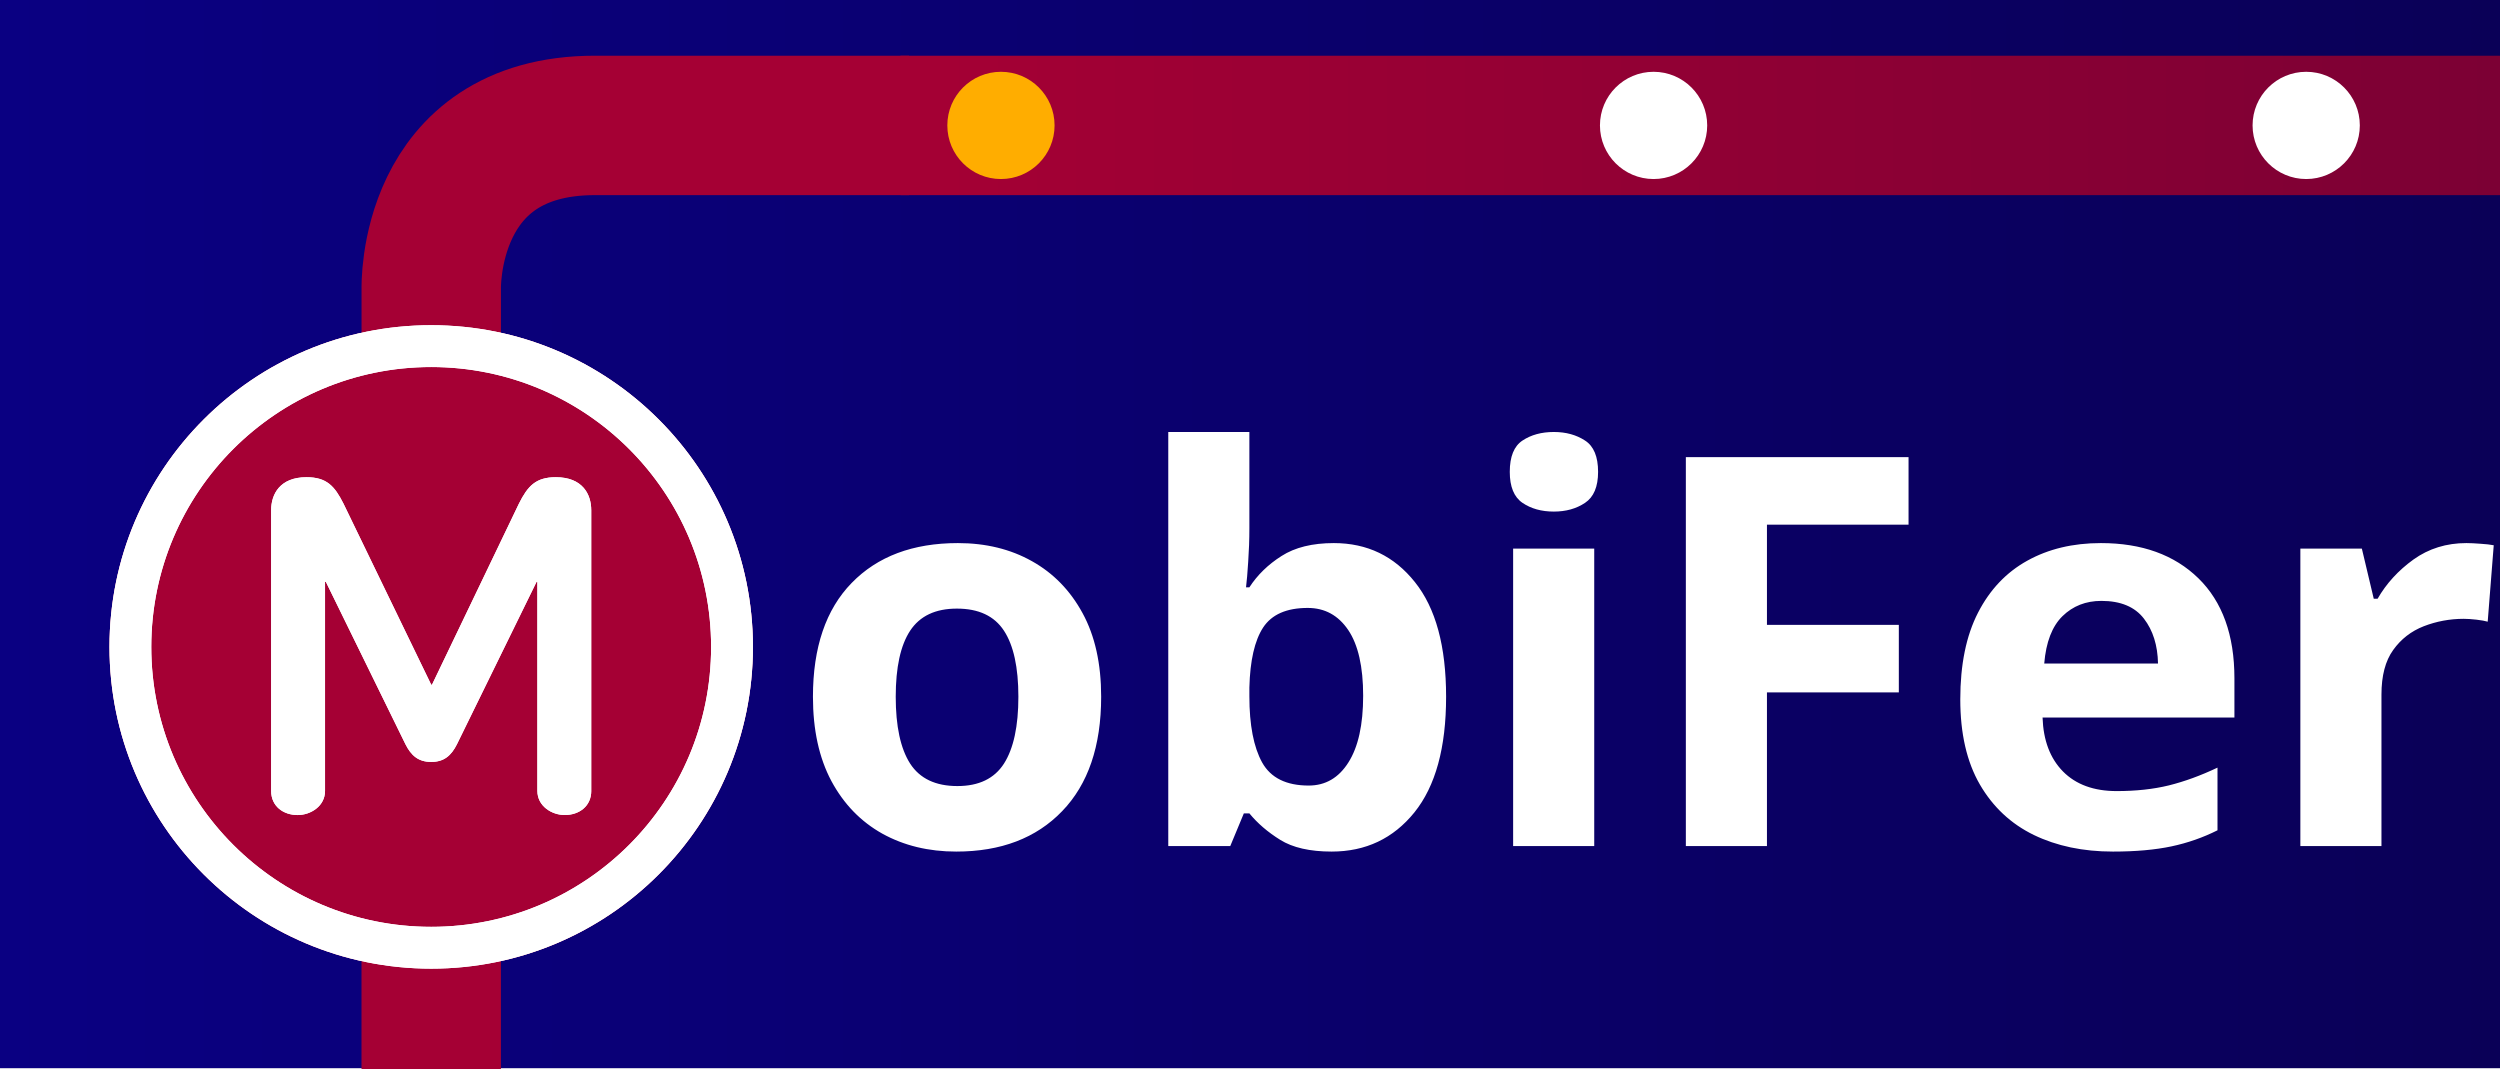
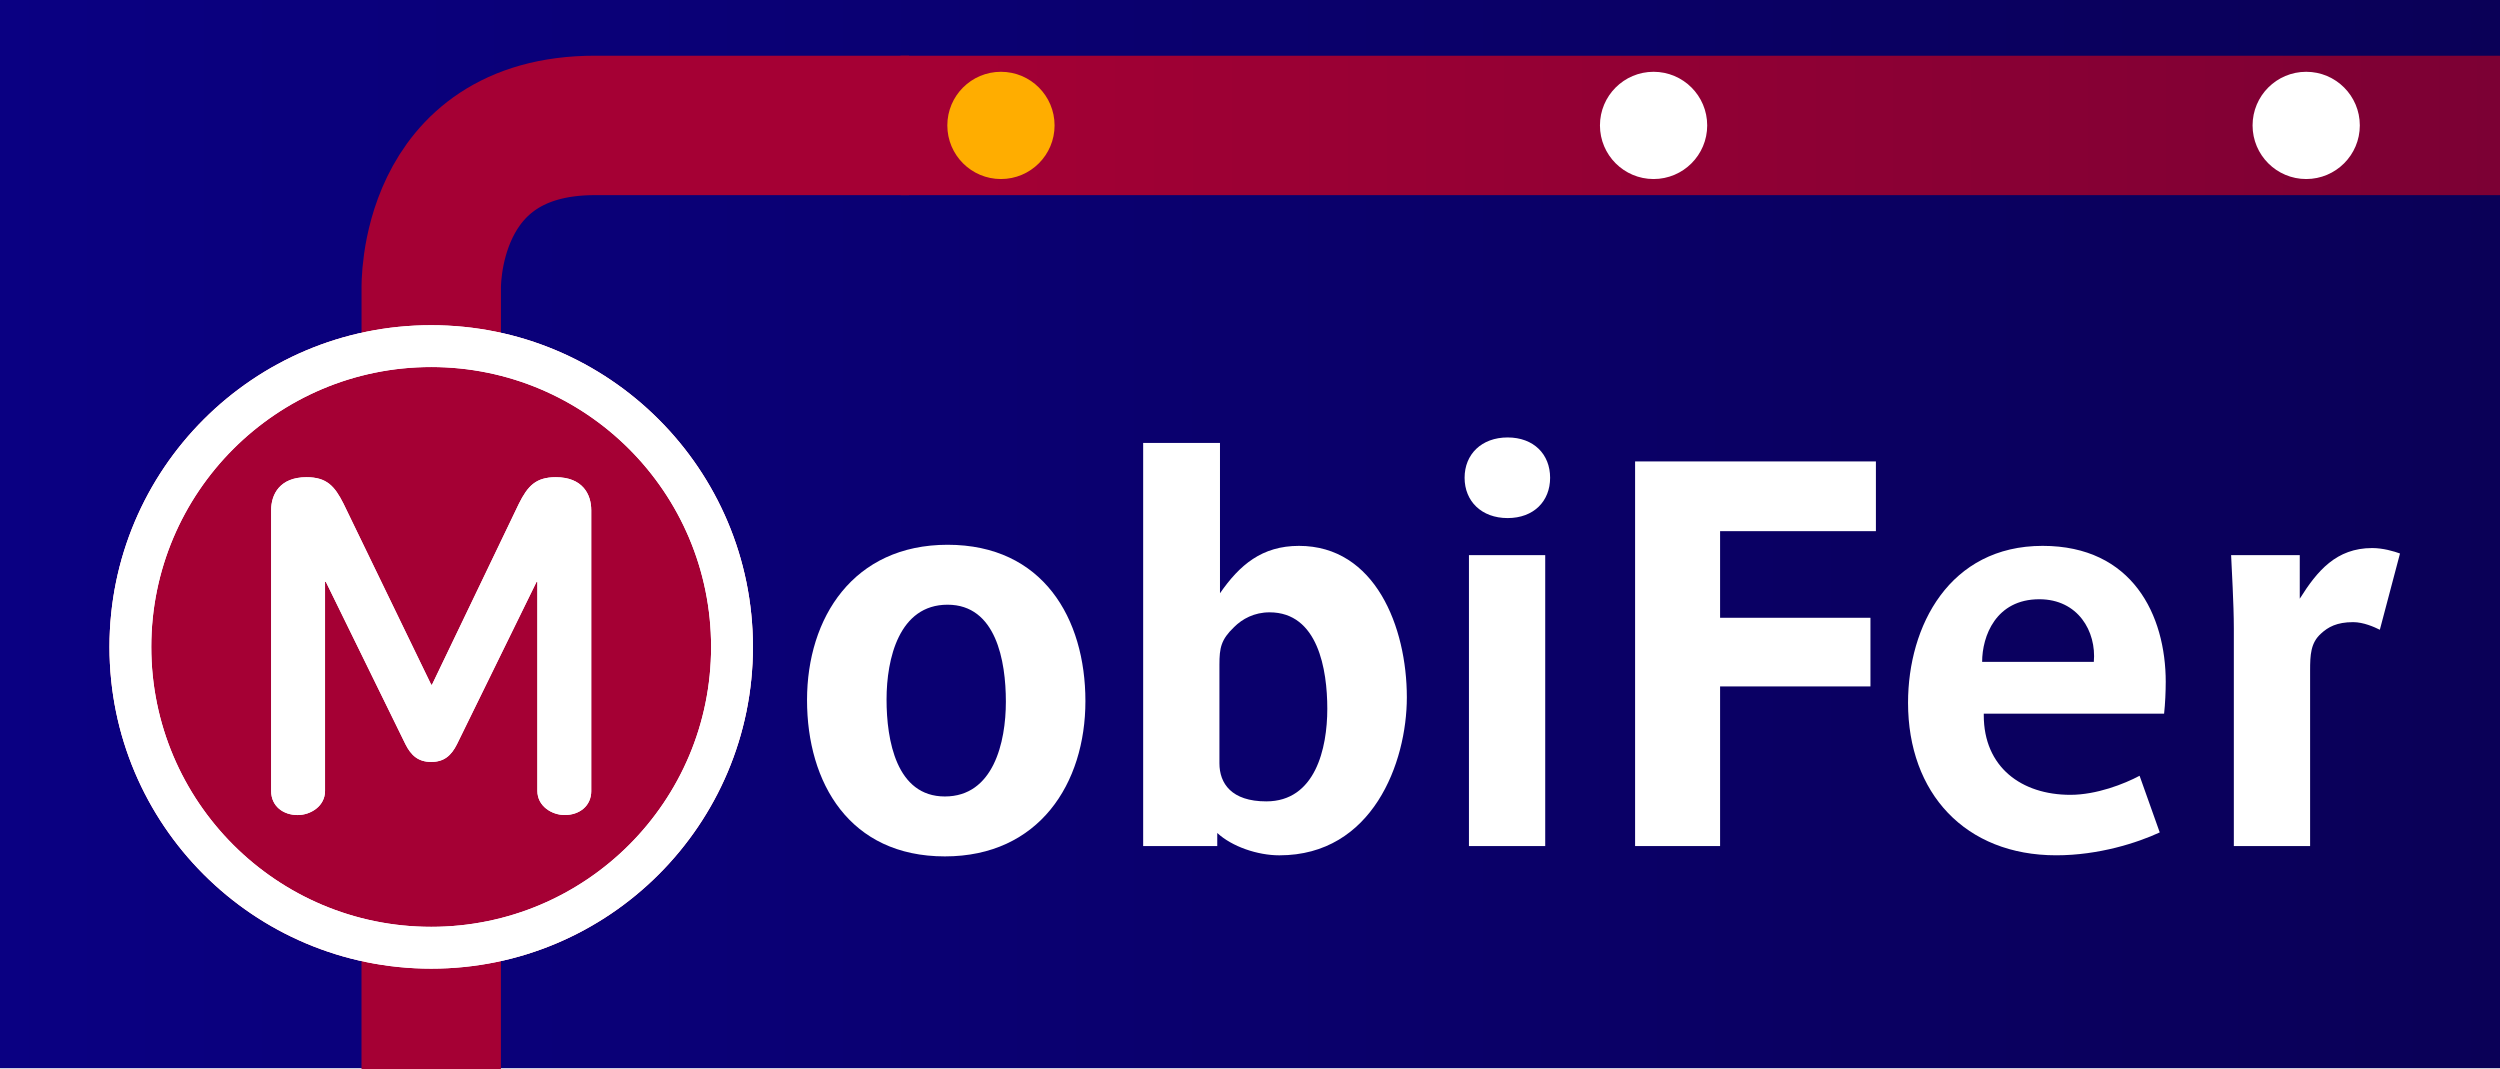
<svg xmlns="http://www.w3.org/2000/svg" xmlns:xlink="http://www.w3.org/1999/xlink" width="233.115mm" height="99.6mm" viewBox="0 0 233.115 99.6" version="1.1" id="svg5" xml:space="preserve">
  <defs id="defs2">
    <linearGradient id="linearGradient8970">
      <stop style="stop-color:#a50034;stop-opacity:1;" offset="0" id="stop8966" />
      <stop style="stop-color:#7a0034;stop-opacity:1;" offset="1" id="stop8968" />
    </linearGradient>
    <linearGradient id="linearGradient3501">
      <stop style="stop-color:#0a0082;stop-opacity:1;" offset="0" id="stop3497" />
      <stop style="stop-color:#0a0057;stop-opacity:1;" offset="1" id="stop3499" />
    </linearGradient>
    <linearGradient xlink:href="#linearGradient3501" id="linearGradient3503" x1="16.669" y1="59.616" x2="249.784" y2="59.616" gradientUnits="userSpaceOnUse" />
    <filter style="color-interpolation-filters:sRGB;" id="filter6085" x="-0.162" y="-0.614" width="1.404" height="2.536">
      <feFlood flood-opacity="0.498" flood-color="rgb(0,0,0)" result="flood" id="feFlood6075" />
      <feComposite in="flood" in2="SourceGraphic" operator="in" result="composite1" id="feComposite6077" />
      <feGaussianBlur in="composite1" stdDeviation="5" result="blur" id="feGaussianBlur6079" />
      <feOffset dx="6" dy="6" result="offset" id="feOffset6081" />
      <feComposite in="SourceGraphic" in2="offset" operator="over" result="fbSourceGraphic" id="feComposite6083" />
      <feColorMatrix result="fbSourceGraphicAlpha" in="fbSourceGraphic" values="0 0 0 -1 0 0 0 0 -1 0 0 0 0 -1 0 0 0 0 1 0" id="feColorMatrix6087" />
      <feFlood id="feFlood6089" flood-opacity="0.498" flood-color="rgb(0,0,0)" result="flood" in="fbSourceGraphic" />
      <feComposite in2="fbSourceGraphic" id="feComposite6091" in="flood" operator="in" result="composite1" />
      <feGaussianBlur id="feGaussianBlur6093" in="composite1" stdDeviation="5" result="blur" />
      <feOffset id="feOffset6095" dx="6" dy="6" result="offset" />
      <feComposite in2="offset" id="feComposite6097" in="fbSourceGraphic" operator="over" result="composite2" />
    </filter>
    <filter style="color-interpolation-filters:sRGB;" id="filter7126" x="-7.8428401e-06" y="-2.9821152e-05" width="1.04" height="1.154">
      <feFlood flood-opacity="0.125" flood-color="rgb(0,0,0)" result="flood" id="feFlood7116" />
      <feComposite in="flood" in2="SourceGraphic" operator="in" result="composite1" id="feComposite7118" />
      <feGaussianBlur in="composite1" stdDeviation="0" result="blur" id="feGaussianBlur7120" />
      <feOffset dx="6" dy="6" result="offset" id="feOffset7122" />
      <feComposite in="SourceGraphic" in2="offset" operator="over" result="composite2" id="feComposite7124" />
    </filter>
    <linearGradient xlink:href="#linearGradient8970" id="linearGradient8972" x1="100.639" y1="21.511" x2="256.759" y2="21.511" gradientUnits="userSpaceOnUse" />
  </defs>
  <g id="layer1" transform="translate(-16.6686,-9.816558)">
    <rect style="fill:url(#linearGradient3503);fill-opacity:1;stroke-width:2.979" id="rect234" width="233.115" height="99.6" x="16.669" y="9.817" />
    <path style="fill:none;fill-opacity:1;stroke:#a50034;stroke-width:13;stroke-linecap:round;stroke-dasharray:none;stroke-opacity:1" d="M 56.877,74.097 V 114.824 Z" id="path3" />
    <path style="fill:none;fill-opacity:1;stroke:url(#linearGradient8972);stroke-width:13;stroke-linecap:round;stroke-dasharray:none;stroke-opacity:1" d="M 256.759,21.511 H 100.639 Z" id="path3-3" />
    <g aria-label="obiFer" id="text6287" style="font-weight:bold;font-size:50.8px;font-family:'Parisine Std';-inkscape-font-specification:'Parisine Std Bold';fill:#ffffff;stroke-width:13;filter:url(#filter7126)" />
    <circle style="fill:#ffad00;fill-opacity:1;stroke:none;stroke-width:7.638;stroke-dasharray:none;stroke-opacity:1" id="path12698" cx="110.003" cy="21.511" r="5" />
    <circle style="fill:#ffffff;fill-opacity:1;stroke:none;stroke-width:7.638;stroke-dasharray:none;stroke-opacity:1" id="circle13426" cx="231.712" cy="21.511" r="5" />
    <circle style="fill:#ffffff;fill-opacity:1;stroke:none;stroke-width:7.638;stroke-dasharray:none;stroke-opacity:1" id="circle13428" cx="170.858" cy="21.511" r="5" />
    <path style="fill:none;fill-opacity:1;stroke:#a50034;stroke-width:13;stroke-dasharray:none;stroke-opacity:1" d="M 56.881,51.962 V 36.778 c 0,0 -0.463,-15.267 15.267,-15.267 h 29.287" id="path14458" />
    <path class="st0" d="m 26.877,70.14 c 0,-16.577 13.439,-30 29.989,-30 16.571,0 30.011,13.423 30.011,30 0,16.577 -13.418,30 -29.989,30 -16.571,0.021 -30.011,-13.423 -30.011,-30" id="path1" style="fill:#a50034;fill-opacity:1;stroke-width:0.212" />
    <g id="g2" transform="matrix(0.2116701,0,0,0.2116701,26.87679,40.13975)">
      <path d="M 141.73,0 C 63.45,0 0,63.46 0,141.73 0,220 63.45,283.46 141.73,283.46 220.01,283.46 283.46,220 283.46,141.73 283.46,63.46 220.01,0 141.73,0 m 0,265.04 c -68.1,0 -123.31,-55.21 -123.31,-123.31 0,-68.1 55.21,-123.3 123.31,-123.3 68.1,0 123.3,55.2 123.3,123.3 0,68.1 -55.2,123.31 -123.3,123.31 m 70.51,-59.89 c 0,6.74 -5.32,10.63 -11.69,10.63 -5.68,0 -12.05,-3.89 -12.05,-10.63 v -92.12 h -0.35 l -35.08,71.57 c -2.48,4.96 -5.66,7.79 -11.34,7.79 -5.68,0 -8.86,-2.84 -11.34,-7.79 L 95.31,113.03 h -0.35 v 92.13 c 0,6.74 -6.38,10.63 -12.05,10.63 -6.38,0 -11.69,-3.89 -11.69,-10.63 V 81.5 c 0,-7.09 3.9,-14.53 15.59,-14.53 8.86,0 12.4,3.9 16.3,11.69 l 38.62,79.72 h 0.35 l 38.27,-79.72 c 3.89,-7.79 7.44,-11.69 16.29,-11.69 11.69,0 15.59,7.44 15.59,14.53 v 123.66" id="path1-5" style="fill:#ffffff;fill-opacity:1" />
      <path d="M 141.73,0 C 63.45,0 0,63.46 0,141.73 0,220 63.45,283.46 141.73,283.46 220.01,283.46 283.46,220 283.46,141.73 283.46,63.46 220.01,0 141.73,0 m 0,265.04 c -68.1,0 -123.31,-55.21 -123.31,-123.31 0,-68.1 55.21,-123.3 123.31,-123.3 68.1,0 123.3,55.2 123.3,123.3 0,68.1 -55.2,123.31 -123.3,123.31 m 70.51,-59.89 c 0,6.74 -5.32,10.63 -11.69,10.63 -5.68,0 -12.05,-3.89 -12.05,-10.63 v -92.12 h -0.35 l -35.08,71.57 c -2.48,4.96 -5.66,7.79 -11.34,7.79 -5.68,0 -8.86,-2.84 -11.34,-7.79 L 95.31,113.03 h -0.35 v 92.13 c 0,6.74 -6.38,10.63 -12.05,10.63 -6.38,0 -11.69,-3.89 -11.69,-10.63 V 81.5 c 0,-7.09 3.9,-14.53 15.59,-14.53 8.86,0 12.4,3.9 16.3,11.69 l 38.62,79.72 h 0.35 l 38.27,-79.72 c 3.89,-7.79 7.44,-11.69 16.29,-11.69 11.69,0 15.59,7.44 15.59,14.53 v 123.66" id="path2" style="fill:#ffffff;fill-opacity:1" />
    </g>
-     <text xml:space="preserve" style="font-weight:bold;font-size:50.8px;font-family:'Parisine Std';-inkscape-font-specification:'Parisine Std Bold';fill:#ffffff;fill-opacity:1;stroke:none;stroke-width:13" x="90.193" y="88.707" id="text1117">
-       <tspan id="tspan1115" style="fill:#ffffff;fill-opacity:1;stroke:none;stroke-width:13" x="90.193" y="88.707">obiFer</tspan>
-     </text>
+     <g aria-label="obiFer" id="text1117" style="font-weight:bold;font-size:50.8px;font-family:'Parisine Std';-inkscape-font-specification:'Parisine Std Bold';fill:#ffffff;stroke-width:13">
+       <path d="m 117.879,75.194 c 0,-7.722 -3.962,-14.58 -12.852,-14.58 -8.788,0 -13.106,6.807 -13.106,14.478 0,7.722 3.962,14.58 12.852,14.58 8.788,0 13.106,-6.807 13.106,-14.478 z m -7.417,0.051 c 0,3.81 -1.168,8.839 -5.69,8.839 -4.521,0 -5.436,-5.232 -5.436,-9.042 0,-3.81 1.168,-8.839 5.69,-8.839 4.521,0 5.436,5.232 5.436,9.042 z" id="path1373" />
+       <path d="m 147.851,74.839 c 0,-6.553 -2.946,-14.122 -10.058,-14.122 -3.454,0 -5.537,1.778 -7.366,4.42 v -14.021 h -7.163 v 37.592 h 6.909 v -1.219 c 1.372,1.27 3.759,2.083 5.791,2.083 8.687,0 11.887,-8.636 11.887,-14.732 z m -7.417,1.067 c 0,3.708 -1.118,8.636 -5.69,8.636 -3.251,0 -4.369,-1.676 -4.369,-3.556 v -9.195 c 0,-1.575 0.152,-2.337 1.372,-3.505 0.762,-0.762 1.88,-1.372 3.302,-1.372 4.521,0 5.385,5.334 5.385,8.992 z" id="path1375" />
+       <path d="m 161.211,54.366 c 0,-2.184 -1.524,-3.759 -3.962,-3.759 -2.438,0 -4.013,1.575 -4.013,3.759 0,2.184 1.575,3.759 4.013,3.759 2.438,0 3.962,-1.575 3.962,-3.759 z m -0.457,34.341 V 61.58 h -7.112 v 27.127 z" id="path1377" />
+       <path d="m 191.589,59.345 v -6.502 h -22.454 v 35.865 h 7.925 V 73.823 h 14.021 v -6.401 h -14.021 v -8.077 z" id="path1379" />
+       <path d="m 218.615,73.416 c 0,-6.248 -3.099,-12.7 -11.481,-12.7 -8.687,0 -12.548,7.468 -12.548,14.63 0,8.433 5.334,14.224 13.818,14.224 3.962,0 7.569,-1.168 9.652,-2.134 l -1.88,-5.283 c -1.422,0.762 -4.013,1.778 -6.452,1.778 -4.572,0 -8.077,-2.591 -8.077,-7.417 0,-0.051 0,-0.102 0,-0.152 h 16.815 c 0.102,-0.914 0.152,-2.083 0.152,-2.946 z m -6.706,-1.88 h -10.414 c 0,-2.388 1.27,-5.842 5.334,-5.842 3.607,0 5.334,2.997 5.08,5.842 z" id="path1381" />
+       <path d="m 240.459,61.428 c -0.559,-0.203 -1.575,-0.508 -2.591,-0.508 -3.353,0 -5.131,2.134 -6.756,4.724 v -4.064 h -6.401 c 0.051,1.27 0.254,4.521 0.254,6.858 v 20.269 h 7.112 V 72.35 c 0,-1.473 0.051,-2.591 1.016,-3.454 0.66,-0.61 1.473,-1.067 2.997,-1.067 0.965,0 1.981,0.457 2.489,0.711 z" id="path1383" />
+     </g>
  </g>
  <style type="text/css" id="style1">
	.st0{fill:#A50034;}
	.st1{fill:#FFFFFF;}
</style>
</svg>
